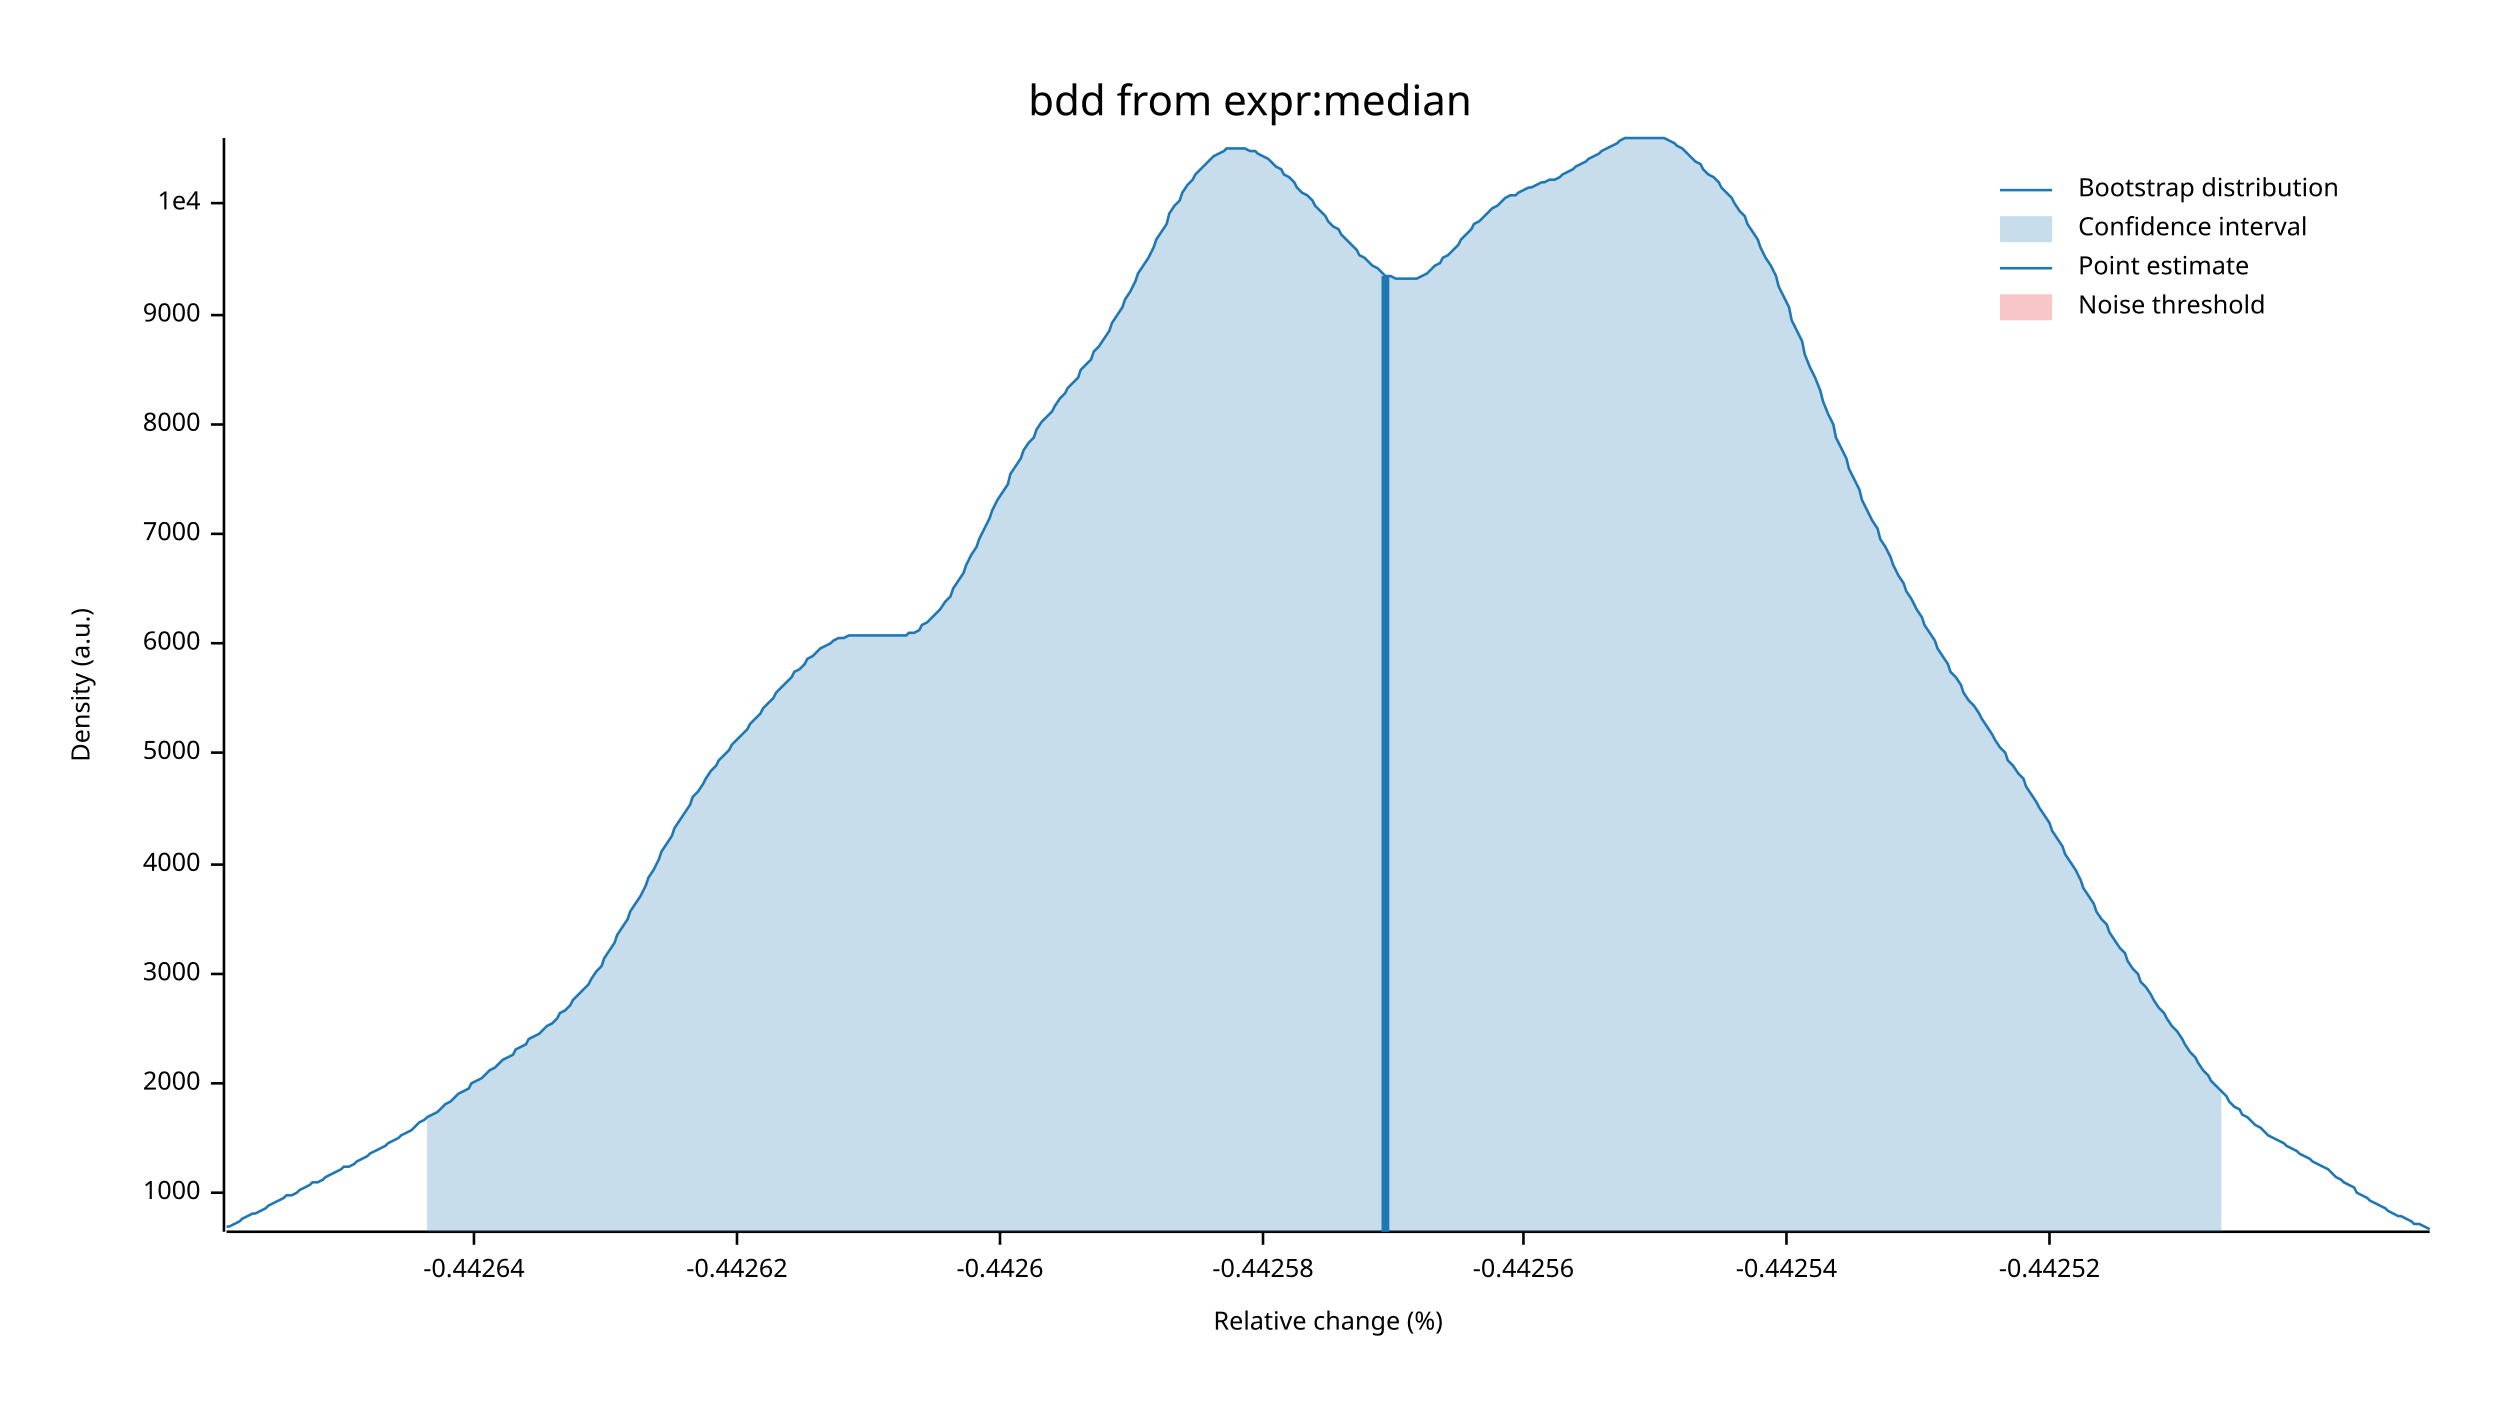
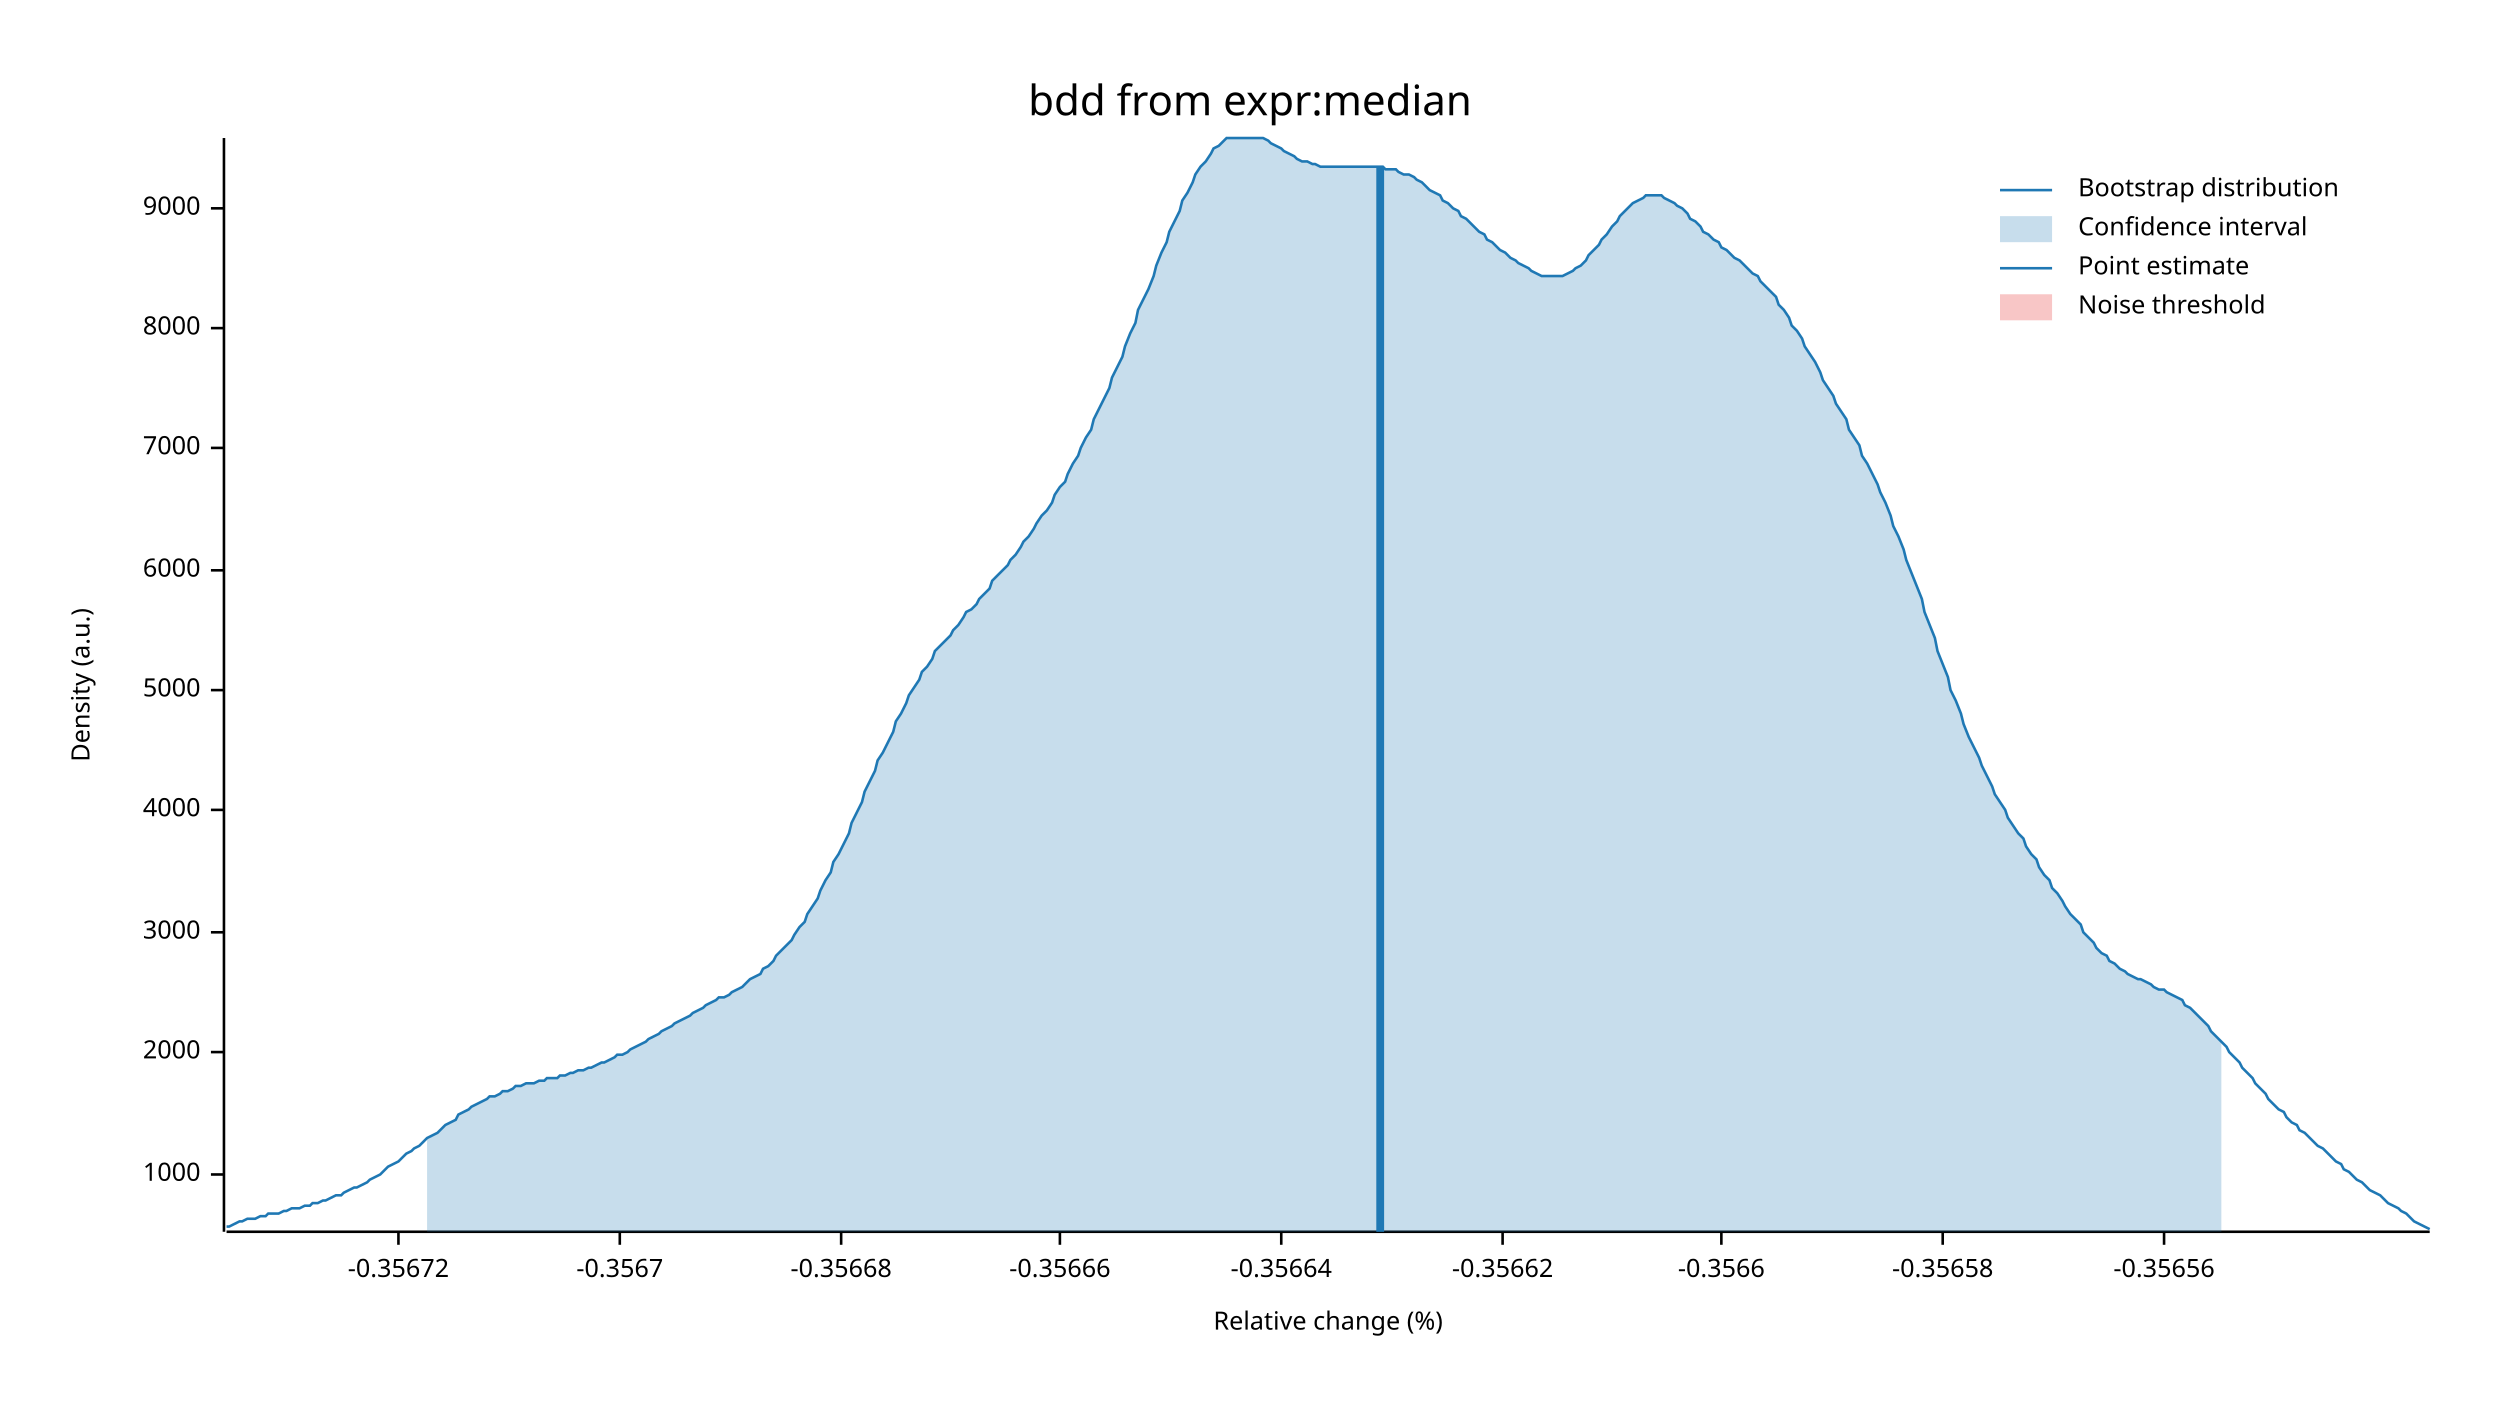
<svg xmlns="http://www.w3.org/2000/svg" width="960" height="540" viewBox="0 0 960 540">
  <text x="480" y="32" dy="0.76em" text-anchor="middle" font-family="sans-serif" font-size="16.129" opacity="1" fill="#000000">
bdd from expr:median
</text>
  <text x="27" y="263" dy="0.76em" text-anchor="middle" font-family="sans-serif" font-size="9.677" opacity="1" fill="#000000" transform="rotate(270, 27, 263)">
Density (a.u.)
</text>
  <text x="510" y="513" dy="-0.5ex" text-anchor="middle" font-family="sans-serif" font-size="9.677" opacity="1" fill="#000000">
Relative change (%)
</text>
  <polyline fill="none" opacity="1" stroke="#000000" stroke-width="1" points="86,53 86,473 " />
-   <text x="77" y="458" dy="0.5ex" text-anchor="end" font-family="sans-serif" font-size="9.677" opacity="1" fill="#000000">
+   <text x="77" y="451" dy="0.5ex" text-anchor="end" font-family="sans-serif" font-size="9.677" opacity="1" fill="#000000">
1000
</text>
-   <polyline fill="none" opacity="1" stroke="#000000" stroke-width="1" points="81,458 86,458 " />
-   <text x="77" y="416" dy="0.5ex" text-anchor="end" font-family="sans-serif" font-size="9.677" opacity="1" fill="#000000">
+   <polyline fill="none" opacity="1" stroke="#000000" stroke-width="1" points="81,451 86,451 " />
+   <text x="77" y="404" dy="0.5ex" text-anchor="end" font-family="sans-serif" font-size="9.677" opacity="1" fill="#000000">
2000
</text>
-   <polyline fill="none" opacity="1" stroke="#000000" stroke-width="1" points="81,416 86,416 " />
-   <text x="77" y="374" dy="0.5ex" text-anchor="end" font-family="sans-serif" font-size="9.677" opacity="1" fill="#000000">
+   <polyline fill="none" opacity="1" stroke="#000000" stroke-width="1" points="81,404 86,404 " />
+   <text x="77" y="358" dy="0.5ex" text-anchor="end" font-family="sans-serif" font-size="9.677" opacity="1" fill="#000000">
3000
</text>
-   <polyline fill="none" opacity="1" stroke="#000000" stroke-width="1" points="81,374 86,374 " />
-   <text x="77" y="332" dy="0.5ex" text-anchor="end" font-family="sans-serif" font-size="9.677" opacity="1" fill="#000000">
+   <polyline fill="none" opacity="1" stroke="#000000" stroke-width="1" points="81,358 86,358 " />
+   <text x="77" y="311" dy="0.5ex" text-anchor="end" font-family="sans-serif" font-size="9.677" opacity="1" fill="#000000">
4000
</text>
-   <polyline fill="none" opacity="1" stroke="#000000" stroke-width="1" points="81,332 86,332 " />
-   <text x="77" y="289" dy="0.5ex" text-anchor="end" font-family="sans-serif" font-size="9.677" opacity="1" fill="#000000">
+   <polyline fill="none" opacity="1" stroke="#000000" stroke-width="1" points="81,311 86,311 " />
+   <text x="77" y="265" dy="0.5ex" text-anchor="end" font-family="sans-serif" font-size="9.677" opacity="1" fill="#000000">
5000
</text>
-   <polyline fill="none" opacity="1" stroke="#000000" stroke-width="1" points="81,289 86,289 " />
-   <text x="77" y="247" dy="0.5ex" text-anchor="end" font-family="sans-serif" font-size="9.677" opacity="1" fill="#000000">
+   <polyline fill="none" opacity="1" stroke="#000000" stroke-width="1" points="81,265 86,265 " />
+   <text x="77" y="219" dy="0.5ex" text-anchor="end" font-family="sans-serif" font-size="9.677" opacity="1" fill="#000000">
6000
</text>
-   <polyline fill="none" opacity="1" stroke="#000000" stroke-width="1" points="81,247 86,247 " />
-   <text x="77" y="205" dy="0.5ex" text-anchor="end" font-family="sans-serif" font-size="9.677" opacity="1" fill="#000000">
+   <polyline fill="none" opacity="1" stroke="#000000" stroke-width="1" points="81,219 86,219 " />
+   <text x="77" y="172" dy="0.5ex" text-anchor="end" font-family="sans-serif" font-size="9.677" opacity="1" fill="#000000">
7000
</text>
-   <polyline fill="none" opacity="1" stroke="#000000" stroke-width="1" points="81,205 86,205 " />
-   <text x="77" y="163" dy="0.5ex" text-anchor="end" font-family="sans-serif" font-size="9.677" opacity="1" fill="#000000">
+   <polyline fill="none" opacity="1" stroke="#000000" stroke-width="1" points="81,172 86,172 " />
+   <text x="77" y="126" dy="0.5ex" text-anchor="end" font-family="sans-serif" font-size="9.677" opacity="1" fill="#000000">
8000
</text>
-   <polyline fill="none" opacity="1" stroke="#000000" stroke-width="1" points="81,163 86,163 " />
-   <text x="77" y="121" dy="0.5ex" text-anchor="end" font-family="sans-serif" font-size="9.677" opacity="1" fill="#000000">
+   <polyline fill="none" opacity="1" stroke="#000000" stroke-width="1" points="81,126 86,126 " />
+   <text x="77" y="80" dy="0.5ex" text-anchor="end" font-family="sans-serif" font-size="9.677" opacity="1" fill="#000000">
9000
</text>
-   <polyline fill="none" opacity="1" stroke="#000000" stroke-width="1" points="81,121 86,121 " />
-   <text x="77" y="78" dy="0.5ex" text-anchor="end" font-family="sans-serif" font-size="9.677" opacity="1" fill="#000000">
- 1e4
+   <polyline fill="none" opacity="1" stroke="#000000" stroke-width="1" points="81,80 86,80 " />
+   <polyline fill="none" opacity="1" stroke="#000000" stroke-width="1" points="87,473 933,473 " />
+   <text x="153" y="483" dy="0.76em" text-anchor="middle" font-family="sans-serif" font-size="9.677" opacity="1" fill="#000000">
+ -0.35672
</text>
-   <polyline fill="none" opacity="1" stroke="#000000" stroke-width="1" points="81,78 86,78 " />
-   <polyline fill="none" opacity="1" stroke="#000000" stroke-width="1" points="87,473 933,473 " />
-   <text x="182" y="483" dy="0.76em" text-anchor="middle" font-family="sans-serif" font-size="9.677" opacity="1" fill="#000000">
- -0.44264
+   <polyline fill="none" opacity="1" stroke="#000000" stroke-width="1" points="153,473 153,478 " />
+   <text x="238" y="483" dy="0.76em" text-anchor="middle" font-family="sans-serif" font-size="9.677" opacity="1" fill="#000000">
+ -0.3567
</text>
-   <polyline fill="none" opacity="1" stroke="#000000" stroke-width="1" points="182,473 182,478 " />
-   <text x="283" y="483" dy="0.76em" text-anchor="middle" font-family="sans-serif" font-size="9.677" opacity="1" fill="#000000">
- -0.44262
+   <polyline fill="none" opacity="1" stroke="#000000" stroke-width="1" points="238,473 238,478 " />
+   <text x="323" y="483" dy="0.76em" text-anchor="middle" font-family="sans-serif" font-size="9.677" opacity="1" fill="#000000">
+ -0.35668
</text>
-   <polyline fill="none" opacity="1" stroke="#000000" stroke-width="1" points="283,473 283,478 " />
-   <text x="384" y="483" dy="0.76em" text-anchor="middle" font-family="sans-serif" font-size="9.677" opacity="1" fill="#000000">
- -0.4426
+   <polyline fill="none" opacity="1" stroke="#000000" stroke-width="1" points="323,473 323,478 " />
+   <text x="407" y="483" dy="0.76em" text-anchor="middle" font-family="sans-serif" font-size="9.677" opacity="1" fill="#000000">
+ -0.35666
</text>
-   <polyline fill="none" opacity="1" stroke="#000000" stroke-width="1" points="384,473 384,478 " />
-   <text x="485" y="483" dy="0.76em" text-anchor="middle" font-family="sans-serif" font-size="9.677" opacity="1" fill="#000000">
- -0.44258
+   <polyline fill="none" opacity="1" stroke="#000000" stroke-width="1" points="407,473 407,478 " />
+   <text x="492" y="483" dy="0.76em" text-anchor="middle" font-family="sans-serif" font-size="9.677" opacity="1" fill="#000000">
+ -0.35664
</text>
-   <polyline fill="none" opacity="1" stroke="#000000" stroke-width="1" points="485,473 485,478 " />
-   <text x="585" y="483" dy="0.76em" text-anchor="middle" font-family="sans-serif" font-size="9.677" opacity="1" fill="#000000">
- -0.44256
+   <polyline fill="none" opacity="1" stroke="#000000" stroke-width="1" points="492,473 492,478 " />
+   <text x="577" y="483" dy="0.76em" text-anchor="middle" font-family="sans-serif" font-size="9.677" opacity="1" fill="#000000">
+ -0.35662
</text>
-   <polyline fill="none" opacity="1" stroke="#000000" stroke-width="1" points="585,473 585,478 " />
-   <text x="686" y="483" dy="0.76em" text-anchor="middle" font-family="sans-serif" font-size="9.677" opacity="1" fill="#000000">
- -0.44254
+   <polyline fill="none" opacity="1" stroke="#000000" stroke-width="1" points="577,473 577,478 " />
+   <text x="661" y="483" dy="0.76em" text-anchor="middle" font-family="sans-serif" font-size="9.677" opacity="1" fill="#000000">
+ -0.3566
</text>
-   <polyline fill="none" opacity="1" stroke="#000000" stroke-width="1" points="686,473 686,478 " />
-   <text x="787" y="483" dy="0.76em" text-anchor="middle" font-family="sans-serif" font-size="9.677" opacity="1" fill="#000000">
- -0.44252
+   <polyline fill="none" opacity="1" stroke="#000000" stroke-width="1" points="661,473 661,478 " />
+   <text x="746" y="483" dy="0.76em" text-anchor="middle" font-family="sans-serif" font-size="9.677" opacity="1" fill="#000000">
+ -0.35658
</text>
-   <polyline fill="none" opacity="1" stroke="#000000" stroke-width="1" points="787,473 787,478 " />
-   <polyline fill="none" opacity="1" stroke="#1F78B4" stroke-width="1" points="87,471 88,471 90,470 92,469 93,468 95,467 97,466 98,466 100,465 102,464 103,463 105,462 107,461 109,460 110,459 112,459 114,458 115,457 117,456 119,455 120,454 122,454 124,453 125,452 127,451 129,450 131,449 132,448 134,448 136,447 137,446 139,445 141,444 142,443 144,442 146,441 148,440 149,439 151,438 153,437 154,436 156,435 158,434 159,433 161,431 163,430 164,429 166,428 168,427 170,425 171,424 173,423 175,421 176,420 178,419 180,418 181,416 183,415 185,414 187,412 188,411 190,410 192,408 193,407 195,406 197,405 198,403 200,402 202,401 203,399 205,398 207,397 209,395 210,394 212,393 214,391 215,389 217,388 219,386 220,384 222,382 224,380 226,378 227,376 229,373 231,371 232,368 234,365 236,362 237,359 239,356 241,353 242,350 244,347 246,344 248,340 249,337 251,334 253,330 254,327 256,324 258,321 259,318 261,315 263,312 265,309 266,306 268,304 270,301 271,299 273,296 275,294 276,292 278,290 280,288 281,286 283,284 285,282 287,280 288,278 290,276 292,274 293,272 295,270 297,268 298,266 300,264 302,262 304,260 305,258 307,257 309,255 310,253 312,252 314,250 315,249 317,248 319,247 320,246 322,245 324,245 326,244 327,244 329,244 331,244 332,244 334,244 336,244 337,244 339,244 341,244 343,244 344,244 346,244 348,244 349,243 351,243 353,242 354,240 356,239 358,237 359,236 361,234 363,231 365,229 366,226 368,223 370,220 371,217 373,213 375,210 376,207 378,203 380,199 381,196 383,192 385,189 387,186 388,182 390,179 392,176 393,173 395,170 397,168 398,165 400,162 402,160 404,158 405,156 407,153 409,151 410,149 412,147 414,145 415,142 417,140 419,138 420,135 422,133 424,130 426,127 427,124 429,121 431,118 432,115 434,112 436,108 437,105 439,102 441,99 443,95 444,92 446,89 448,86 449,82 451,79 453,77 454,74 456,71 458,69 459,67 461,65 463,63 465,61 466,60 468,59 470,58 471,57 473,57 475,57 476,57 478,57 480,58 482,58 483,59 485,60 487,61 488,62 490,64 492,65 493,67 495,68 497,70 498,72 500,74 502,75 504,77 505,79 507,81 509,83 510,85 512,87 514,88 515,90 517,92 519,94 521,96 522,98 524,99 526,101 527,102 529,103 531,105 532,106 534,106 536,107 537,107 539,107 541,107 543,107 544,107 546,106 548,105 549,104 551,102 553,101 554,99 556,98 558,96 560,94 561,92 563,90 565,88 566,86 568,85 570,83 571,82 573,80 575,79 576,78 578,76 580,75 582,75 583,74 585,73 587,72 588,72 590,71 592,70 593,70 595,69 597,69 599,68 600,67 602,66 604,65 605,64 607,63 609,62 610,61 612,60 614,59 615,58 617,57 619,56 621,55 622,54 624,53 626,53 627,53 629,53 631,53 632,53 634,53 636,53 638,53 639,53 641,54 643,55 644,56 646,57 648,59 649,60 651,62 653,63 654,65 656,67 658,68 660,70 661,72 663,74 665,76 666,78 668,81 670,83 671,86 673,89 675,92 676,95 678,99 680,102 682,106 683,110 685,114 687,118 688,123 690,127 692,131 693,136 695,141 697,145 699,150 700,154 702,159 704,163 705,168 707,172 709,176 710,180 712,184 714,188 715,192 717,196 719,200 721,203 722,207 724,210 726,214 727,217 729,221 731,224 732,227 734,230 736,234 738,237 739,240 741,243 743,246 744,249 746,252 748,255 749,258 751,260 753,263 754,266 756,269 758,271 760,274 761,276 763,279 765,282 766,284 768,287 770,289 771,292 773,294 775,297 777,299 778,302 780,305 782,308 783,310 785,313 787,316 788,319 790,322 792,325 793,328 795,331 797,334 799,338 800,341 802,344 804,347 805,350 807,353 809,355 810,358 812,361 814,364 816,366 817,369 819,372 821,374 822,377 824,379 826,382 827,384 829,387 831,389 832,391 834,394 836,396 838,399 839,401 841,404 843,406 844,408 846,411 848,413 849,415 851,417 853,419 855,421 856,423 858,425 860,426 861,428 863,429 865,431 866,432 868,433 870,435 871,436 873,437 875,438 877,439 878,440 880,441 882,442 883,443 885,444 887,445 888,446 890,447 892,448 894,449 895,450 897,452 899,453 900,454 902,455 904,456 905,458 907,459 909,460 910,461 912,462 914,463 916,464 917,465 919,466 921,467 922,467 924,468 926,469 927,470 929,470 931,471 933,472 " />
-   <polygon opacity="0.25" fill="#1F78B4" points="164,429 166,428 168,427 170,425 171,424 173,423 175,421 176,420 178,419 180,418 181,416 183,415 185,414 187,412 188,411 190,410 192,408 193,407 195,406 197,405 198,403 200,402 202,401 203,399 205,398 207,397 209,395 210,394 212,393 214,391 215,389 217,388 219,386 220,384 222,382 224,380 226,378 227,376 229,373 231,371 232,368 234,365 236,362 237,359 239,356 241,353 242,350 244,347 246,344 248,340 249,337 251,334 253,330 254,327 256,324 258,321 259,318 261,315 263,312 265,309 266,306 268,304 270,301 271,299 273,296 275,294 276,292 278,290 280,288 281,286 283,284 285,282 287,280 288,278 290,276 292,274 293,272 295,270 297,268 298,266 300,264 302,262 304,260 305,258 307,257 309,255 310,253 312,252 314,250 315,249 317,248 319,247 320,246 322,245 324,245 326,244 327,244 329,244 331,244 332,244 334,244 336,244 337,244 339,244 341,244 343,244 344,244 346,244 348,244 349,243 351,243 353,242 354,240 356,239 358,237 359,236 361,234 363,231 365,229 366,226 368,223 370,220 371,217 373,213 375,210 376,207 378,203 380,199 381,196 383,192 385,189 387,186 388,182 390,179 392,176 393,173 395,170 397,168 398,165 400,162 402,160 404,158 405,156 407,153 409,151 410,149 412,147 414,145 415,142 417,140 419,138 420,135 422,133 424,130 426,127 427,124 429,121 431,118 432,115 434,112 436,108 437,105 439,102 441,99 443,95 444,92 446,89 448,86 449,82 451,79 453,77 454,74 456,71 458,69 459,67 461,65 463,63 465,61 466,60 468,59 470,58 471,57 473,57 475,57 476,57 478,57 480,58 482,58 483,59 485,60 487,61 488,62 490,64 492,65 493,67 495,68 497,70 498,72 500,74 502,75 504,77 505,79 507,81 509,83 510,85 512,87 514,88 515,90 517,92 519,94 521,96 522,98 524,99 526,101 527,102 529,103 531,105 532,106 534,106 536,107 537,107 539,107 541,107 543,107 544,107 546,106 548,105 549,104 551,102 553,101 554,99 556,98 558,96 560,94 561,92 563,90 565,88 566,86 568,85 570,83 571,82 573,80 575,79 576,78 578,76 580,75 582,75 583,74 585,73 587,72 588,72 590,71 592,70 593,70 595,69 597,69 599,68 600,67 602,66 604,65 605,64 607,63 609,62 610,61 612,60 614,59 615,58 617,57 619,56 621,55 622,54 624,53 626,53 627,53 629,53 631,53 632,53 634,53 636,53 638,53 639,53 641,54 643,55 644,56 646,57 648,59 649,60 651,62 653,63 654,65 656,67 658,68 660,70 661,72 663,74 665,76 666,78 668,81 670,83 671,86 673,89 675,92 676,95 678,99 680,102 682,106 683,110 685,114 687,118 688,123 690,127 692,131 693,136 695,141 697,145 699,150 700,154 702,159 704,163 705,168 707,172 709,176 710,180 712,184 714,188 715,192 717,196 719,200 721,203 722,207 724,210 726,214 727,217 729,221 731,224 732,227 734,230 736,234 738,237 739,240 741,243 743,246 744,249 746,252 748,255 749,258 751,260 753,263 754,266 756,269 758,271 760,274 761,276 763,279 765,282 766,284 768,287 770,289 771,292 773,294 775,297 777,299 778,302 780,305 782,308 783,310 785,313 787,316 788,319 790,322 792,325 793,328 795,331 797,334 799,338 800,341 802,344 804,347 805,350 807,353 809,355 810,358 812,361 814,364 816,366 817,369 819,372 821,374 822,377 824,379 826,382 827,384 829,387 831,389 832,391 834,394 836,396 838,399 839,401 841,404 843,406 844,408 846,411 848,413 849,415 851,417 853,419 853,473 164,473 " />
-   <polyline fill="none" opacity="1" stroke="#1F78B4" stroke-width="3" points="532,473 532,106 " />
+   <polyline fill="none" opacity="1" stroke="#000000" stroke-width="1" points="746,473 746,478 " />
+   <text x="831" y="483" dy="0.76em" text-anchor="middle" font-family="sans-serif" font-size="9.677" opacity="1" fill="#000000">
+ -0.35656
+ </text>
+   <polyline fill="none" opacity="1" stroke="#000000" stroke-width="1" points="831,473 831,478 " />
+   <polyline fill="none" opacity="1" stroke="#1F78B4" stroke-width="1" points="87,471 88,471 90,470 92,469 93,469 95,468 97,468 98,468 100,467 102,467 103,466 105,466 107,466 109,465 110,465 112,464 114,464 115,464 117,463 119,463 120,462 122,462 124,461 125,461 127,460 129,459 131,459 132,458 134,457 136,456 137,456 139,455 141,454 142,453 144,452 146,451 148,449 149,448 151,447 153,446 154,445 156,443 158,442 159,441 161,440 163,438 164,437 166,436 168,435 170,433 171,432 173,431 175,430 176,428 178,427 180,426 181,425 183,424 185,423 187,422 188,421 190,421 192,420 193,419 195,419 197,418 198,417 200,417 202,416 203,416 205,416 207,415 209,415 210,414 212,414 214,414 215,413 217,413 219,412 220,412 222,411 224,411 226,410 227,410 229,409 231,408 232,408 234,407 236,406 237,405 239,405 241,404 242,403 244,402 246,401 248,400 249,399 251,398 253,397 254,396 256,395 258,394 259,393 261,392 263,391 265,390 266,389 268,388 270,387 271,386 273,385 275,384 276,383 278,383 280,382 281,381 283,380 285,379 287,377 288,376 290,375 292,374 293,372 295,371 297,369 298,367 300,365 302,363 304,361 305,359 307,356 309,354 310,351 312,348 314,345 315,342 317,338 319,335 320,331 322,328 324,324 326,320 327,316 329,312 331,308 332,304 334,300 336,296 337,292 339,289 341,285 343,281 344,277 346,274 348,270 349,267 351,264 353,261 354,258 356,256 358,253 359,250 361,248 363,246 365,244 366,242 368,240 370,237 371,235 373,234 375,232 376,230 378,228 380,226 381,223 383,221 385,219 387,217 388,215 390,213 392,210 393,208 395,206 397,203 398,201 400,198 402,196 404,193 405,190 407,187 409,185 410,182 412,178 414,175 415,172 417,168 419,165 420,161 422,157 424,153 426,149 427,145 429,141 431,137 432,133 434,128 436,124 437,119 439,115 441,111 443,106 444,102 446,97 448,93 449,89 451,85 453,81 454,77 456,74 458,70 459,67 461,64 463,62 465,59 466,57 468,56 470,54 471,53 473,53 475,53 476,53 478,53 480,53 482,53 483,53 485,53 487,54 488,55 490,56 492,57 493,58 495,59 497,60 498,61 500,62 502,62 504,63 505,63 507,64 509,64 510,64 512,64 514,64 515,64 517,64 519,64 521,64 522,64 524,64 526,64 527,64 529,64 531,64 532,65 534,65 536,65 537,66 539,67 541,67 543,68 544,69 546,70 548,72 549,73 551,74 553,75 554,77 556,78 558,80 560,81 561,83 563,84 565,86 566,87 568,89 570,90 571,92 573,93 575,95 576,96 578,97 580,99 582,100 583,101 585,102 587,103 588,104 590,105 592,106 593,106 595,106 597,106 599,106 600,106 602,105 604,104 605,103 607,102 609,100 610,98 612,96 614,94 615,92 617,90 619,87 621,85 622,83 624,81 626,79 627,78 629,77 631,76 632,75 634,75 636,75 638,75 639,76 641,77 643,78 644,79 646,80 648,82 649,84 651,85 653,87 654,89 656,90 658,92 660,93 661,95 663,96 665,98 666,99 668,100 670,102 671,103 673,105 675,106 676,108 678,110 680,112 682,114 683,117 685,119 687,122 688,125 690,127 692,130 693,133 695,136 697,139 699,143 700,146 702,149 704,152 705,155 707,158 709,161 710,165 712,168 714,171 715,175 717,178 719,182 721,186 722,189 724,193 726,198 727,202 729,206 731,211 732,215 734,220 736,225 738,230 739,235 741,240 743,245 744,250 746,255 748,260 749,265 751,269 753,274 754,278 756,283 758,287 760,291 761,294 763,298 765,302 766,305 768,308 770,311 771,314 773,317 775,320 777,322 778,325 780,328 782,330 783,333 785,336 787,338 788,341 790,343 792,346 793,348 795,351 797,353 799,355 800,358 802,360 804,362 805,364 807,366 809,367 810,369 812,370 814,372 816,373 817,374 819,375 821,376 822,376 824,377 826,378 827,379 829,380 831,380 832,381 834,382 836,383 838,384 839,386 841,387 843,389 844,390 846,392 848,394 849,396 851,398 853,400 855,402 856,404 858,406 860,408 861,410 863,412 865,414 866,416 868,418 870,420 871,422 873,424 875,426 877,427 878,429 880,431 882,432 883,434 885,435 887,437 888,438 890,440 892,441 894,443 895,444 897,446 899,447 900,449 902,450 904,452 905,453 907,454 909,456 910,457 912,458 914,459 916,461 917,462 919,463 921,464 922,465 924,466 926,468 927,469 929,470 931,471 933,472 " />
+   <polygon opacity="0.25" fill="#1F78B4" points="164,437 166,436 168,435 170,433 171,432 173,431 175,430 176,428 178,427 180,426 181,425 183,424 185,423 187,422 188,421 190,421 192,420 193,419 195,419 197,418 198,417 200,417 202,416 203,416 205,416 207,415 209,415 210,414 212,414 214,414 215,413 217,413 219,412 220,412 222,411 224,411 226,410 227,410 229,409 231,408 232,408 234,407 236,406 237,405 239,405 241,404 242,403 244,402 246,401 248,400 249,399 251,398 253,397 254,396 256,395 258,394 259,393 261,392 263,391 265,390 266,389 268,388 270,387 271,386 273,385 275,384 276,383 278,383 280,382 281,381 283,380 285,379 287,377 288,376 290,375 292,374 293,372 295,371 297,369 298,367 300,365 302,363 304,361 305,359 307,356 309,354 310,351 312,348 314,345 315,342 317,338 319,335 320,331 322,328 324,324 326,320 327,316 329,312 331,308 332,304 334,300 336,296 337,292 339,289 341,285 343,281 344,277 346,274 348,270 349,267 351,264 353,261 354,258 356,256 358,253 359,250 361,248 363,246 365,244 366,242 368,240 370,237 371,235 373,234 375,232 376,230 378,228 380,226 381,223 383,221 385,219 387,217 388,215 390,213 392,210 393,208 395,206 397,203 398,201 400,198 402,196 404,193 405,190 407,187 409,185 410,182 412,178 414,175 415,172 417,168 419,165 420,161 422,157 424,153 426,149 427,145 429,141 431,137 432,133 434,128 436,124 437,119 439,115 441,111 443,106 444,102 446,97 448,93 449,89 451,85 453,81 454,77 456,74 458,70 459,67 461,64 463,62 465,59 466,57 468,56 470,54 471,53 473,53 475,53 476,53 478,53 480,53 482,53 483,53 485,53 487,54 488,55 490,56 492,57 493,58 495,59 497,60 498,61 500,62 502,62 504,63 505,63 507,64 509,64 510,64 512,64 514,64 515,64 517,64 519,64 521,64 522,64 524,64 526,64 527,64 529,64 531,64 532,65 534,65 536,65 537,66 539,67 541,67 543,68 544,69 546,70 548,72 549,73 551,74 553,75 554,77 556,78 558,80 560,81 561,83 563,84 565,86 566,87 568,89 570,90 571,92 573,93 575,95 576,96 578,97 580,99 582,100 583,101 585,102 587,103 588,104 590,105 592,106 593,106 595,106 597,106 599,106 600,106 602,105 604,104 605,103 607,102 609,100 610,98 612,96 614,94 615,92 617,90 619,87 621,85 622,83 624,81 626,79 627,78 629,77 631,76 632,75 634,75 636,75 638,75 639,76 641,77 643,78 644,79 646,80 648,82 649,84 651,85 653,87 654,89 656,90 658,92 660,93 661,95 663,96 665,98 666,99 668,100 670,102 671,103 673,105 675,106 676,108 678,110 680,112 682,114 683,117 685,119 687,122 688,125 690,127 692,130 693,133 695,136 697,139 699,143 700,146 702,149 704,152 705,155 707,158 709,161 710,165 712,168 714,171 715,175 717,178 719,182 721,186 722,189 724,193 726,198 727,202 729,206 731,211 732,215 734,220 736,225 738,230 739,235 741,240 743,245 744,250 746,255 748,260 749,265 751,269 753,274 754,278 756,283 758,287 760,291 761,294 763,298 765,302 766,305 768,308 770,311 771,314 773,317 775,320 777,322 778,325 780,328 782,330 783,333 785,336 787,338 788,341 790,343 792,346 793,348 795,351 797,353 799,355 800,358 802,360 804,362 805,364 807,366 809,367 810,369 812,370 814,372 816,373 817,374 819,375 821,376 822,376 824,377 826,378 827,379 829,380 831,380 832,381 834,382 836,383 838,384 839,386 841,387 843,389 844,390 846,392 848,394 849,396 851,398 853,400 853,473 164,473 " />
+   <polyline fill="none" opacity="1" stroke="#1F78B4" stroke-width="3" points="530,473 530,64 " />
  <rect x="510" y="53" width="0" height="419" opacity="0.1" fill="#E31A1C" stroke="none" />
  <text x="798" y="68" dy="0.76em" text-anchor="start" font-family="sans-serif" font-size="9.677" opacity="1" fill="#000000">
Bootstrap distribution
</text>
  <text x="798" y="83" dy="0.76em" text-anchor="start" font-family="sans-serif" font-size="9.677" opacity="1" fill="#000000">
Confidence interval
</text>
  <text x="798" y="98" dy="0.76em" text-anchor="start" font-family="sans-serif" font-size="9.677" opacity="1" fill="#000000">
Point estimate
</text>
  <text x="798" y="113" dy="0.76em" text-anchor="start" font-family="sans-serif" font-size="9.677" opacity="1" fill="#000000">
Noise threshold
</text>
  <polyline fill="none" opacity="1" stroke="#1F78B4" stroke-width="1" points="768,73 788,73 " />
  <rect x="768" y="83" width="20" height="10" opacity="0.25" fill="#1F78B4" stroke="none" />
  <polyline fill="none" opacity="1" stroke="#1F78B4" stroke-width="1" points="768,103 788,103 " />
  <rect x="768" y="113" width="20" height="10" opacity="0.25" fill="#E31A1C" stroke="none" />
</svg>
